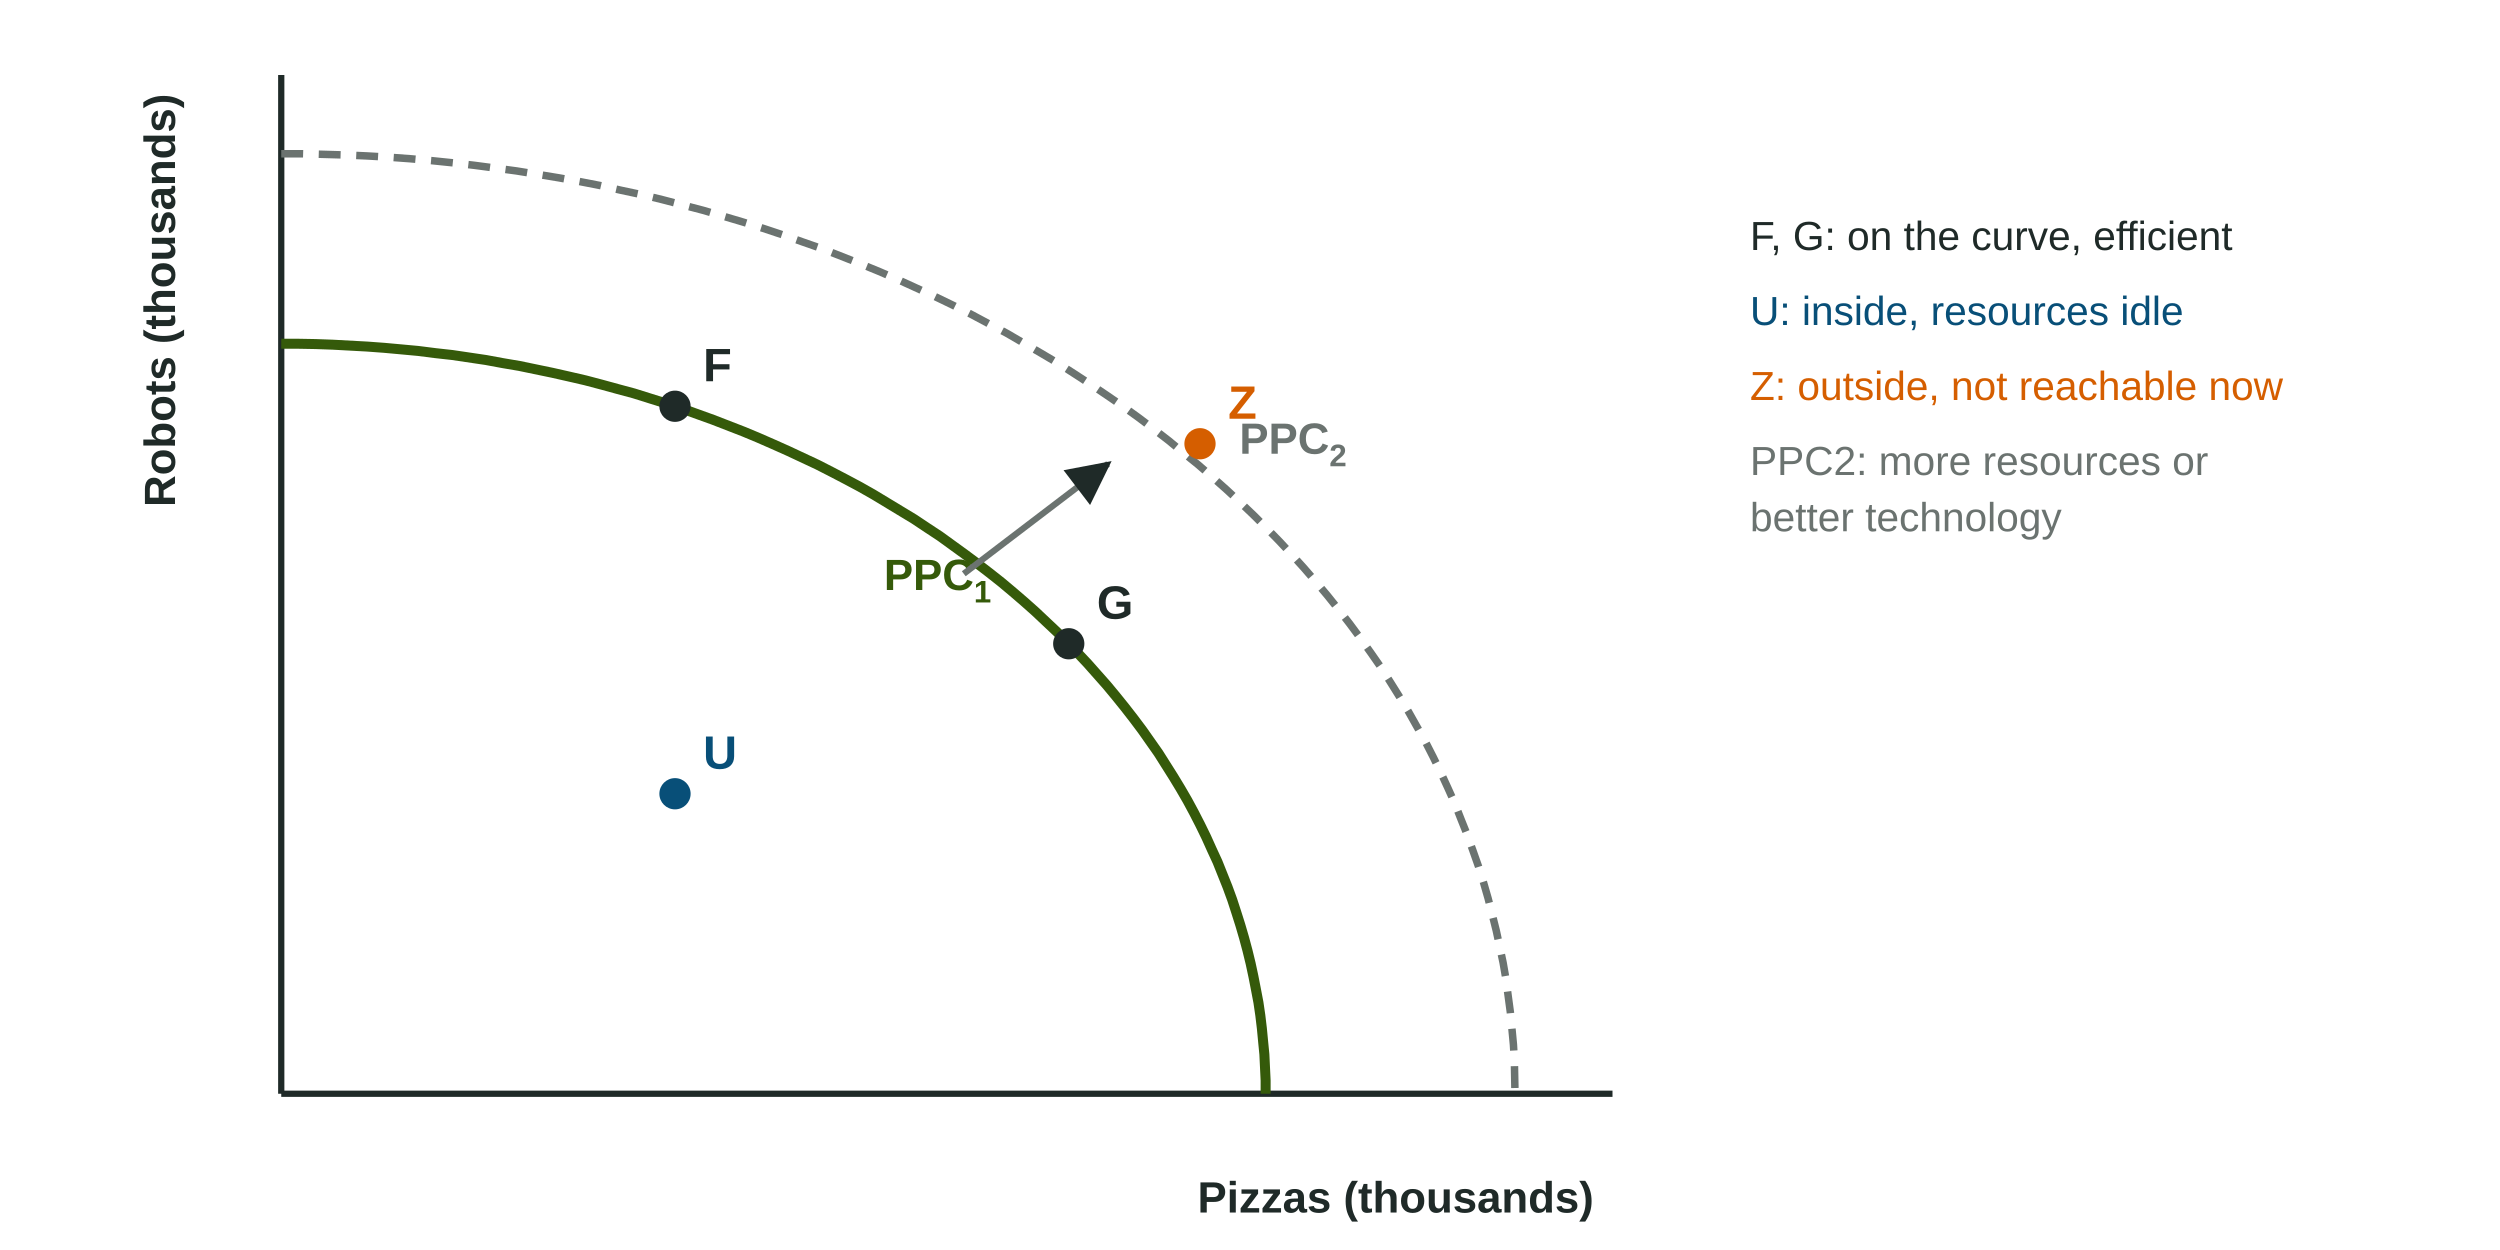
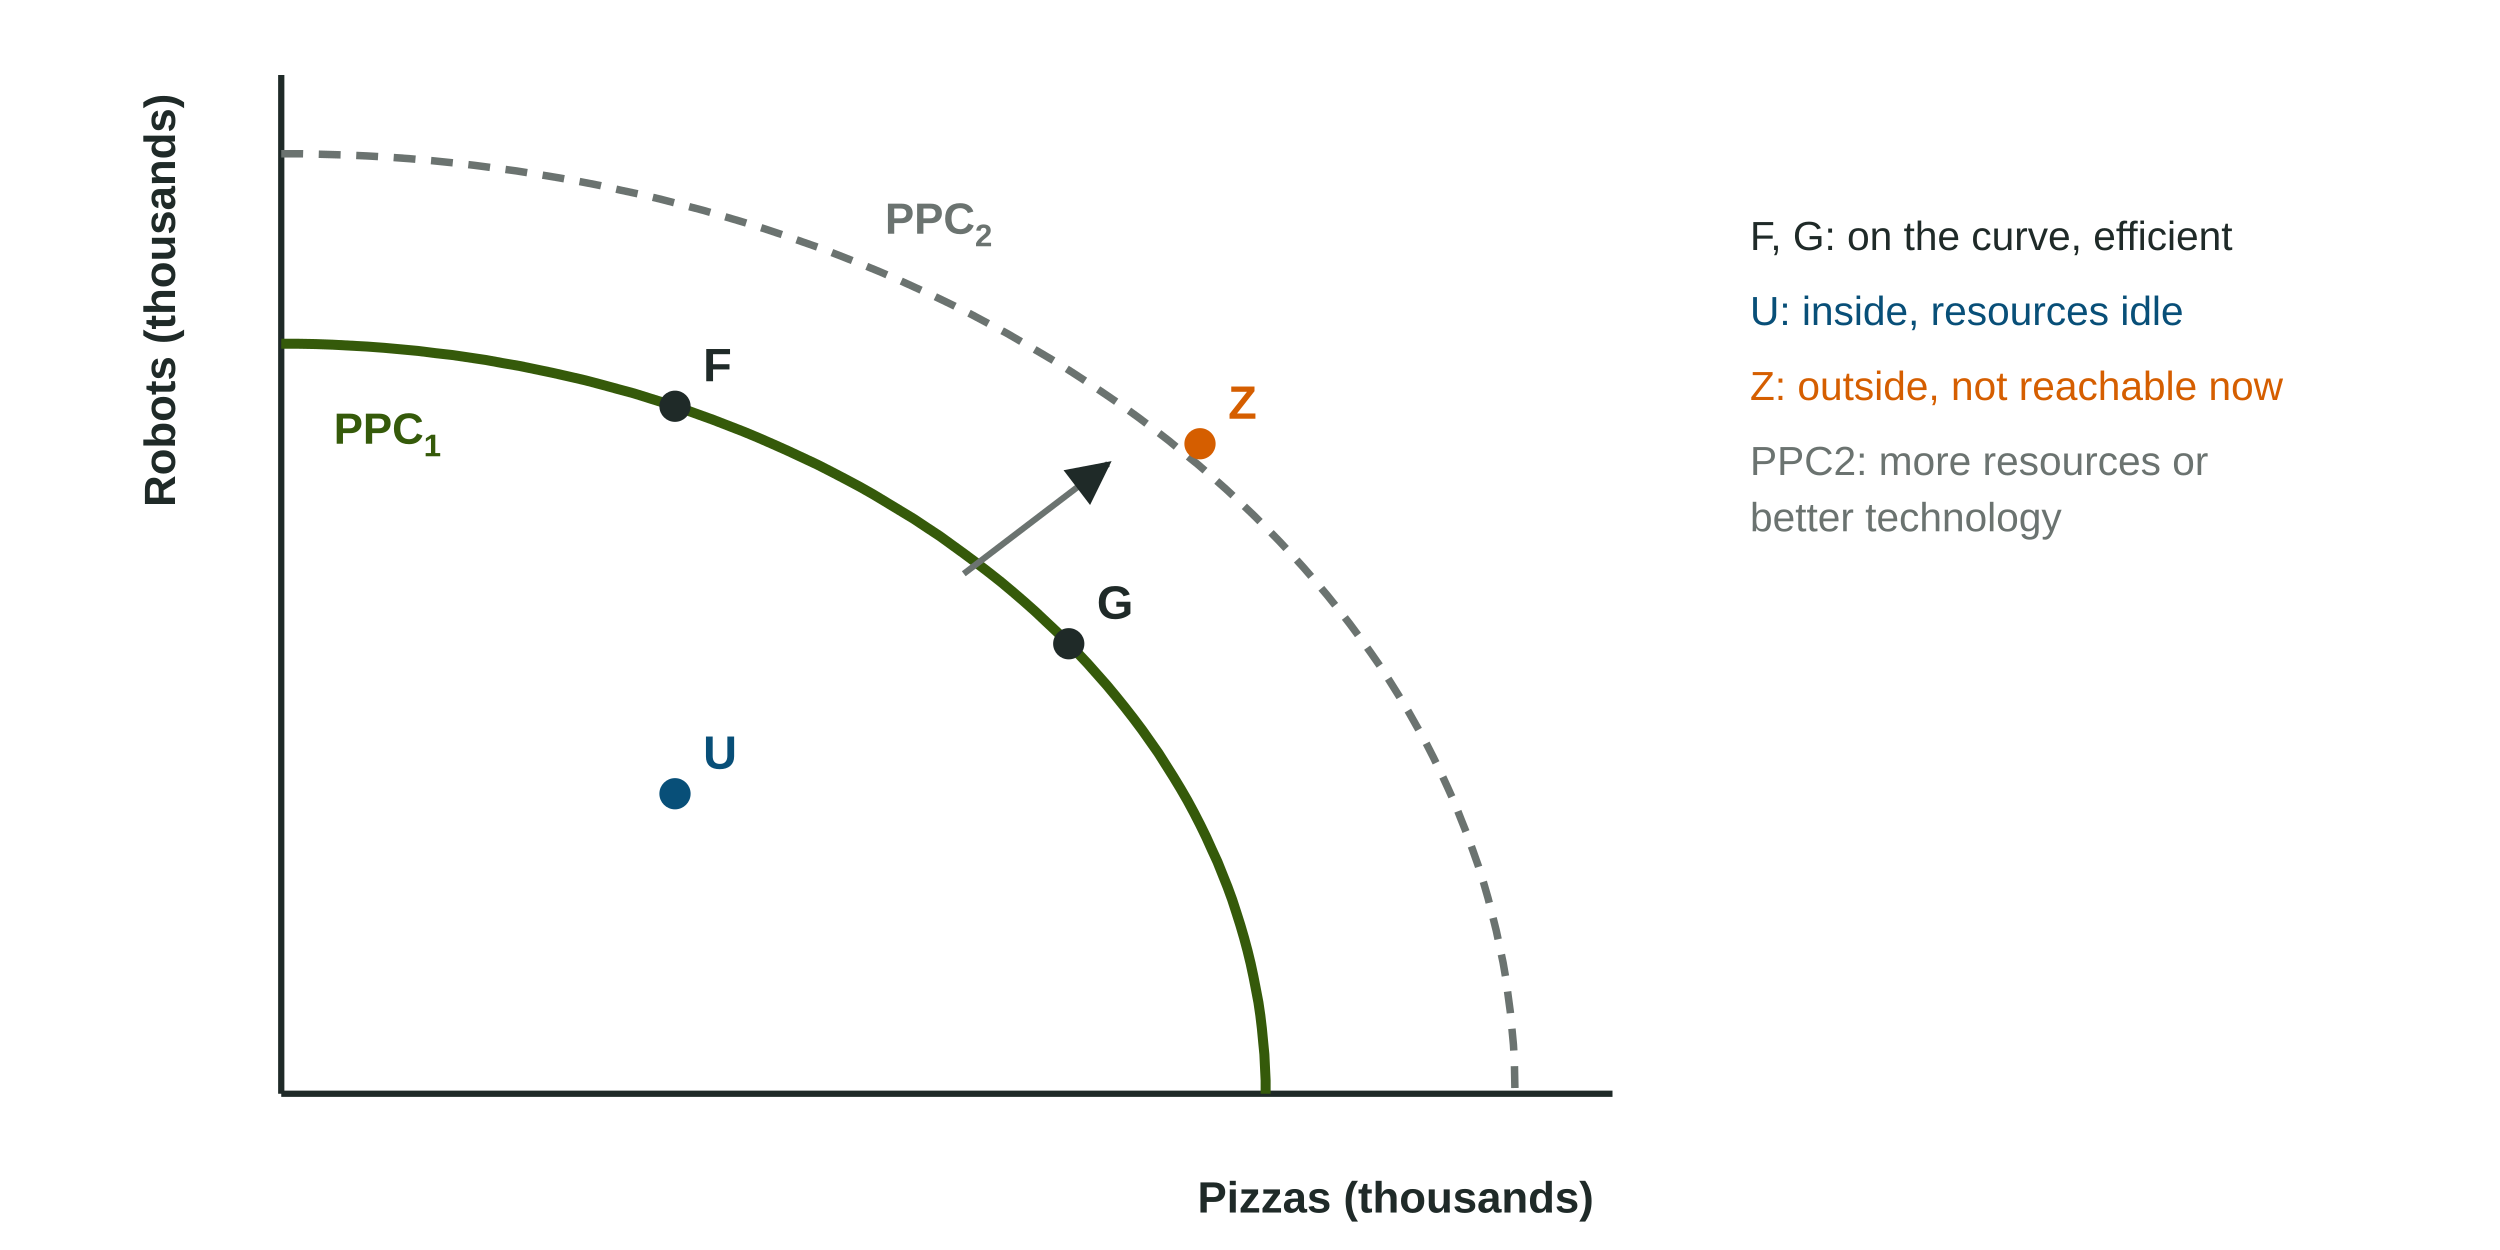
<svg xmlns="http://www.w3.org/2000/svg" viewBox="0 0 800 400" width="800" height="400" role="img" aria-labelledby="opportunity-cost-ppc-points-t opportunity-cost-ppc-points-d" font-family="Arial, Helvetica, sans-serif">
  <defs>
    <marker id="opportunity-cost-ppc-points-ar" viewBox="0 0 10 10" refX="9" refY="5" markerWidth="7" markerHeight="7" orient="auto-start-reverse">
      <path d="M0,0 L10,5 L0,10 z" fill="#1F2A28" />
    </marker>
    <marker id="opportunity-cost-ppc-points-arA" viewBox="0 0 10 10" refX="9" refY="5" markerWidth="7" markerHeight="7" orient="auto-start-reverse">
      <path d="M0,0 L10,5 L0,10 z" fill="#355A0A" />
    </marker>
    <marker id="opportunity-cost-ppc-points-arV" viewBox="0 0 10 10" refX="9" refY="5" markerWidth="7" markerHeight="7" orient="auto-start-reverse">
      <path d="M0,0 L10,5 L0,10 z" fill="#D55E00" />
    </marker>
    <marker id="opportunity-cost-ppc-points-arC" viewBox="0 0 10 10" refX="9" refY="5" markerWidth="7" markerHeight="7" orient="auto-start-reverse">
      <path d="M0,0 L10,5 L0,10 z" fill="#084F78" />
    </marker>
  </defs>
  <rect width="800" height="400" fill="#FFFFFF" />
  <line x1="90" y1="24" x2="90" y2="350" stroke="#1F2A28" stroke-width="2" />
  <line x1="90" y1="350" x2="516" y2="350" stroke="#1F2A28" stroke-width="2" />
  <text x="510" y="388" font-size="14" fill="#1F2A28" text-anchor="end" font-weight="700">Pizzas (thousands)</text>
  <text x="56" y="30" font-size="14" fill="#1F2A28" text-anchor="end" font-weight="700" transform="rotate(-90 56 30)">Robots (thousands)</text>
  <path d="M90 49.2L96.9 49.2L103.8 49.4L110.7 49.6L117.5 49.9L124.4 50.3L131.3 50.8L138.1 51.4L144.9 52.1L151.8 52.9L158.6 53.8L165.3 54.7L172.1 55.8L178.8 56.9L185.5 58.1L192.2 59.4L198.8 60.9L205.4 62.3L212 63.9L218.5 65.6L225 67.3L231.5 69.2L237.9 71.1L244.3 73.1L250.6 75.2L256.8 77.4L263.1 79.6L269.2 82L275.3 84.4L281.4 86.9L287.4 89.5L293.3 92.2L299.2 94.9L305 97.7L310.8 100.6L316.4 103.6L322.1 106.6L327.6 109.8L333.1 113L338.5 116.2L343.8 119.6L349 123L354.2 126.5L359.3 130L364.3 133.6L369.2 137.3L374 141L378.7 144.9L383.4 148.7L388 152.7L392.4 156.6L396.8 160.7L401.1 164.8L405.3 169L409.4 173.2L413.4 177.5L417.3 181.8L421.1 186.2L424.8 190.6L428.4 195.1L431.9 199.6L435.3 204.2L438.6 208.8L441.8 213.4L444.8 218.1L447.8 222.9L450.7 227.7L453.4 232.5L456.1 237.3L458.6 242.2L461 247.1L463.3 252.1L465.5 257L467.5 262.1L469.5 267.1L471.3 272.1L473.1 277.2L474.7 282.3L476.2 287.5L477.5 292.6L478.8 297.8L479.9 302.9L481 308.1L481.9 313.3L482.6 318.6L483.3 323.8L483.8 329L484.3 334.3L484.6 339.5L484.7 344.8L484.8 350" fill="none" stroke="#6B7370" stroke-width="2.4" stroke-dasharray="7 5" />
-   <text x="396.6" y="145.2" font-size="14" fill="#6B7370" font-weight="700">PPC<tspan font-size="10" dy="4">2</tspan>
+   <text x="283.2" y="74.8" font-size="14" fill="#6B7370" font-weight="700">PPC<tspan font-size="10" dy="4">2</tspan>
  </text>
  <path d="M90 110L95.5 110L101 110.1L106.5 110.3L112 110.6L117.5 110.9L122.9 111.3L128.4 111.8L133.8 112.3L139.3 113L144.7 113.6L150.1 114.4L155.5 115.2L160.9 116.2L166.2 117.1L171.5 118.2L176.8 119.3L182.1 120.5L187.3 121.7L192.6 123.1L197.7 124.5L202.9 125.9L208 127.5L213.1 129.1L218.1 130.7L223.1 132.5L228.1 134.3L233 136.2L237.9 138.1L242.7 140.1L247.5 142.2L252.2 144.3L256.9 146.5L261.6 148.7L266.1 151L270.7 153.4L275.2 155.8L279.6 158.3L283.9 160.9L288.2 163.5L292.5 166.1L296.7 168.9L300.8 171.6L304.8 174.5L308.8 177.4L312.7 180.3L316.6 183.3L320.4 186.3L324.1 189.4L327.7 192.5L331.3 195.7L334.8 199L338.2 202.2L341.6 205.6L344.8 208.9L348 212.3L351.1 215.8L354.2 219.3L357.1 222.8L360 226.4L362.8 230L365.5 233.6L368.1 237.3L370.7 241L373.1 244.8L375.5 248.6L377.8 252.4L380 256.2L382.1 260.1L384.1 264L386 267.9L387.8 271.9L389.6 275.8L391.2 279.8L392.8 283.8L394.3 287.9L395.6 291.9L396.9 296L398.1 300.1L399.2 304.2L400.2 308.3L401.1 312.5L401.9 316.6L402.7 320.8L403.3 324.9L403.8 329.1L404.2 333.3L404.6 337.4L404.8 341.6L405 345.8L405 350" fill="none" stroke="#355A0A" stroke-width="3.2" />
-   <text x="317.2" y="188.8" font-size="14" fill="#355A0A" text-anchor="end" font-weight="700">PPC<tspan font-size="10" dy="4">1</tspan>
+   <text x="106.8" y="142" font-size="14" fill="#355A0A" font-weight="700">PPC<tspan font-size="10" dy="4">1</tspan>
  </text>
  <circle cx="216" cy="130" r="5" fill="#1F2A28" />
  <text x="225" y="122" font-size="15" fill="#1F2A28" font-weight="700">F</text>
  <circle cx="342" cy="206" r="5" fill="#1F2A28" />
  <text x="351" y="198" font-size="15" fill="#1F2A28" font-weight="700">G</text>
  <circle cx="216" cy="254" r="5" fill="#084F78" />
  <text x="225" y="246" font-size="15" fill="#084F78" font-weight="700">U</text>
  <circle cx="384" cy="142" r="5" fill="#D55E00" />
  <text x="393" y="134" font-size="15" fill="#D55E00" font-weight="700">Z</text>
  <line x1="308.4" y1="183.6" x2="354.6" y2="148.4" stroke="#6B7370" stroke-width="2" marker-end="url(#opportunity-cost-ppc-points-ar)" />
  <text x="560" y="80" font-size="13" fill="#1F2A28">F, G: on the curve, efficient</text>
  <text x="560" y="104" font-size="13" fill="#084F78">U: inside, resources idle</text>
  <text x="560" y="128" font-size="13" fill="#D55E00">Z: outside, not reachable now</text>
  <text x="560" y="152" font-size="13" fill="#6B7370">PPC2: more resources or</text>
  <text x="560" y="170" font-size="13" fill="#6B7370">better technology</text>
</svg>
